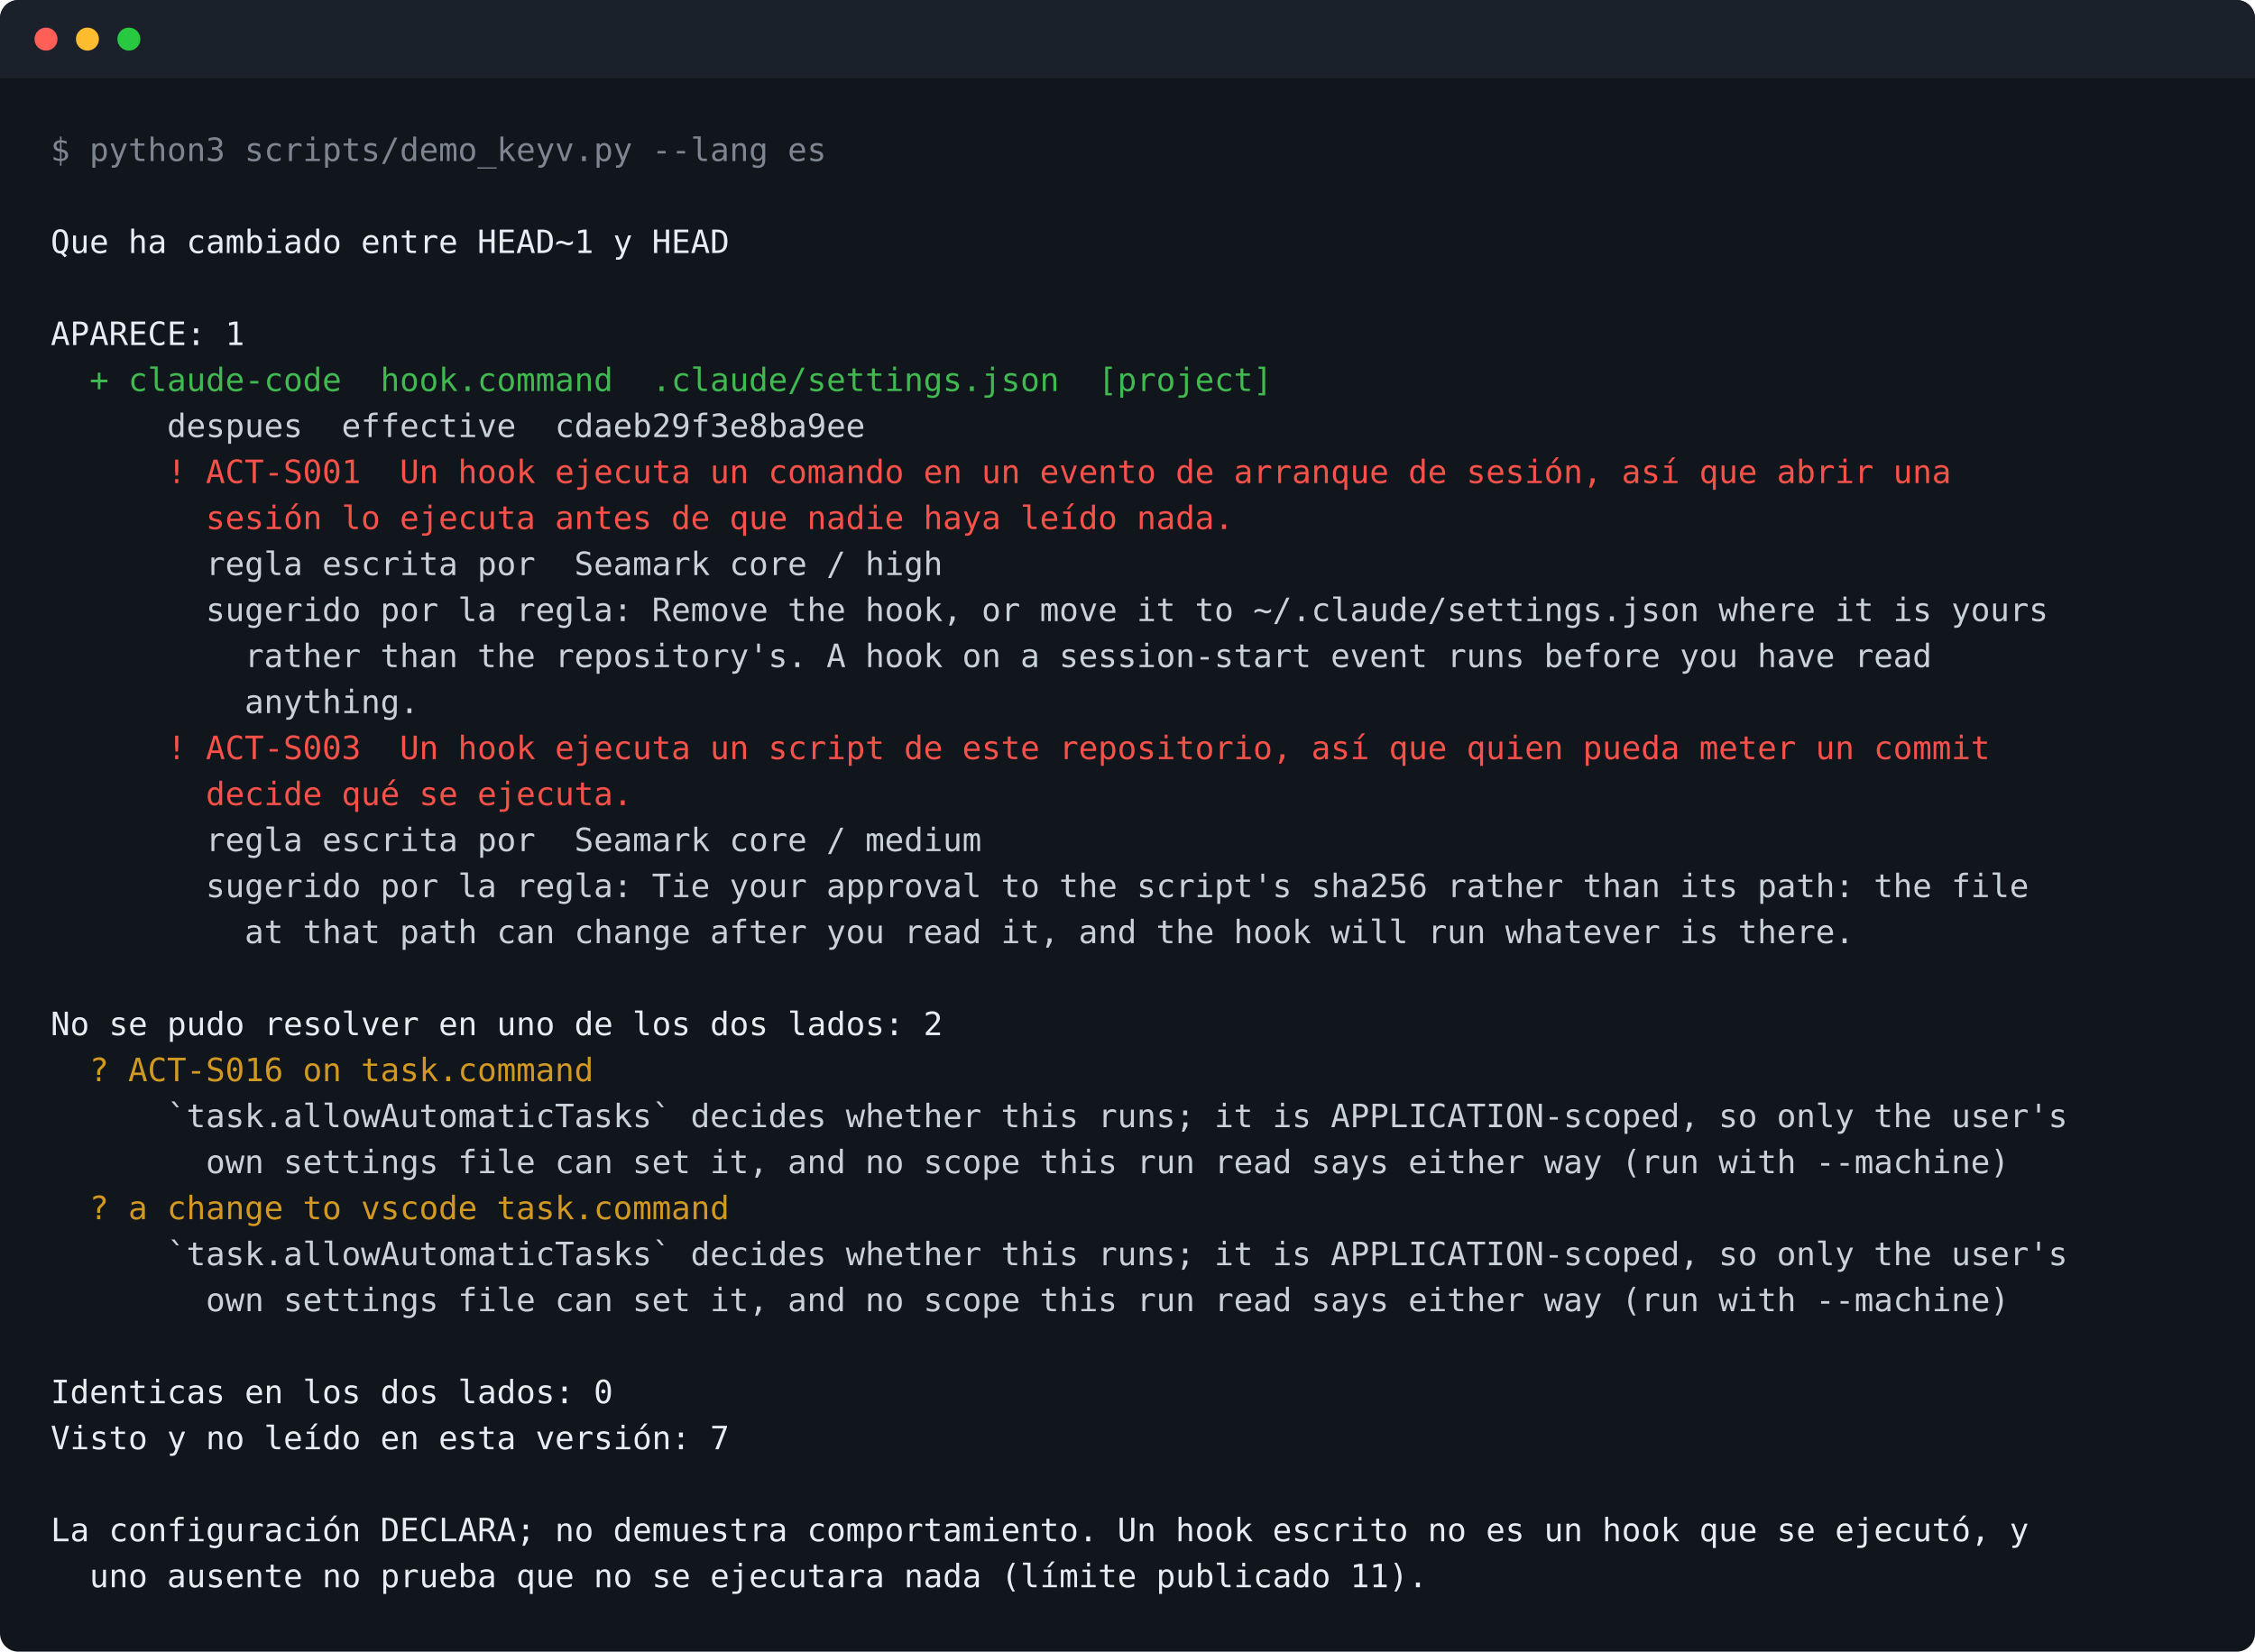
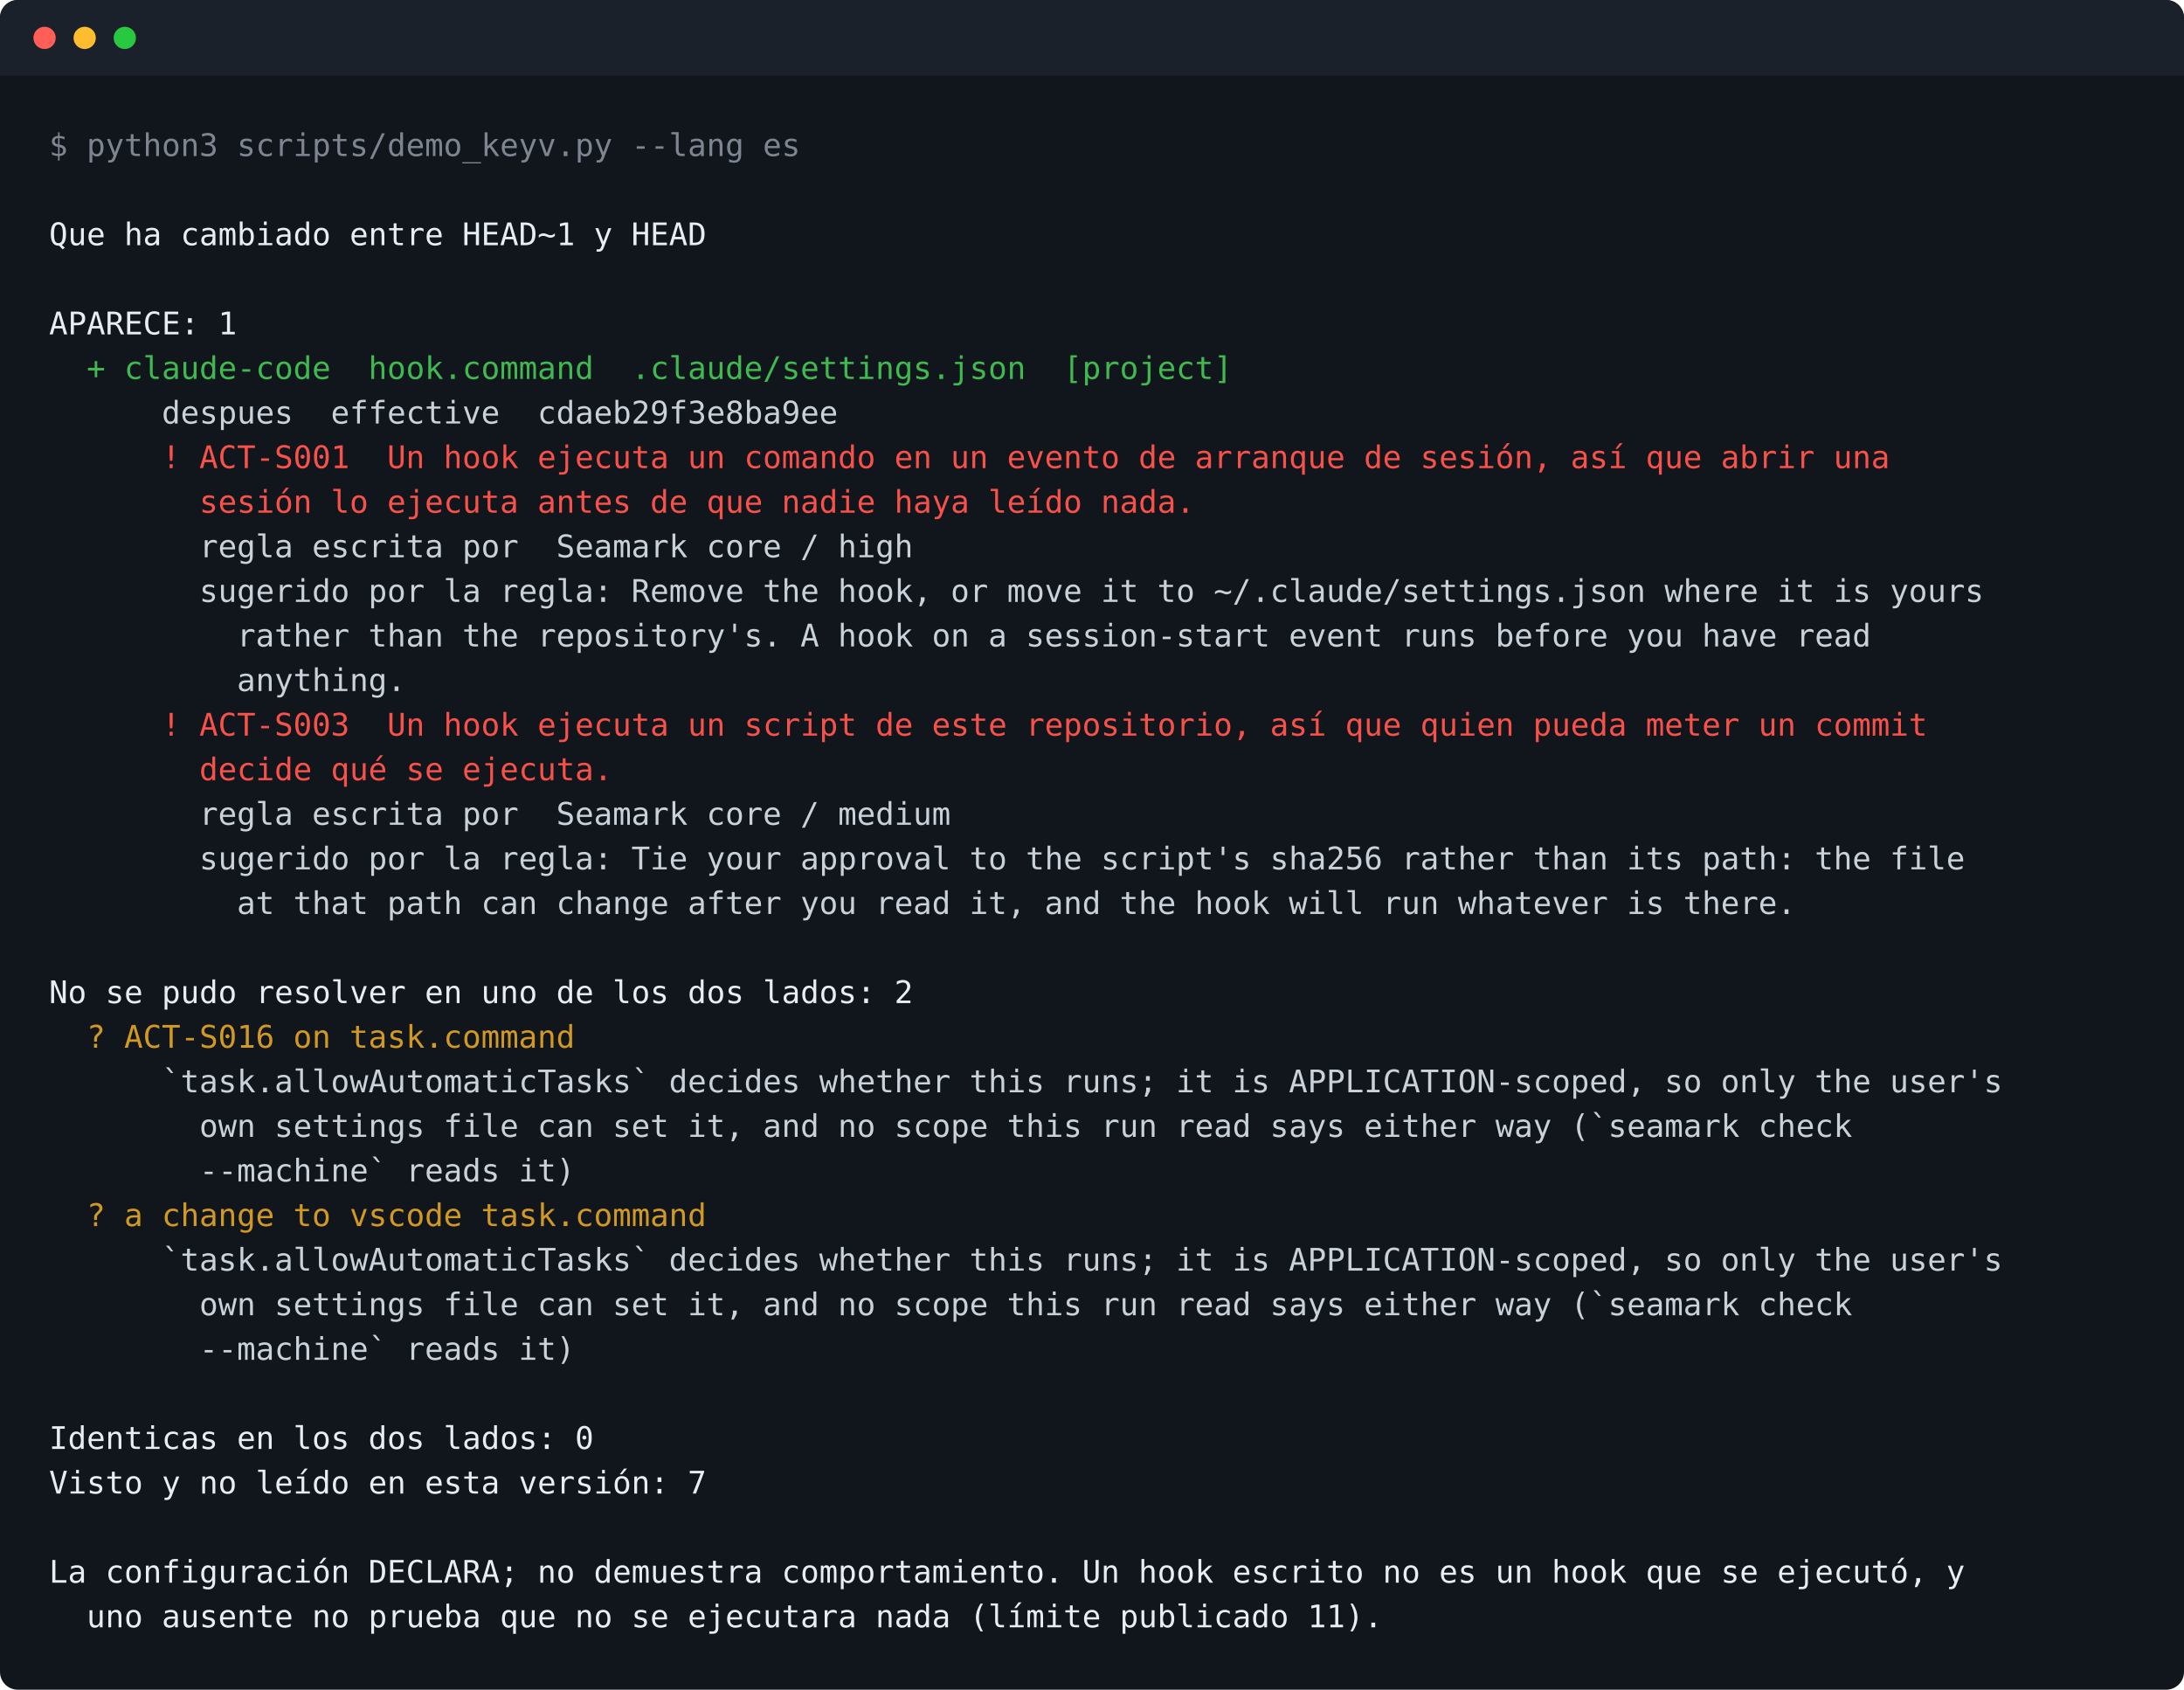
- <svg xmlns="http://www.w3.org/2000/svg" width="980" height="718" viewBox="0 0 980 718" role="img" aria-label="The output of python3 scripts/demo_keyv.py --lang es">
-   <rect width="980" height="718" rx="8" fill="#11151c" />
+ <svg xmlns="http://www.w3.org/2000/svg" width="980" height="758" viewBox="0 0 980 758" role="img" aria-label="The output of python3 scripts/demo_keyv.py --lang es">
+   <rect width="980" height="758" rx="8" fill="#11151c" />
  <path d="M0 8a8 8 0 0 1 8-8h964a8 8 0 0 1 8 8v26H0z" fill="#1b212b" />
  <circle cx="20" cy="17" r="5" fill="#ff5f57" />
  <circle cx="38" cy="17" r="5" fill="#febc2e" />
  <circle cx="56" cy="17" r="5" fill="#28c840" />
  <g font-family="ui-monospace, SFMono-Regular, Menlo, Consolas, DejaVu Sans Mono, monospace" font-size="14">
    <text x="22" y="70" fill="#7d8590" xml:space="preserve">$ python3 scripts/demo_keyv.py --lang es</text>
    <text x="22" y="110" fill="#e6edf3" xml:space="preserve">Que ha cambiado entre HEAD~1 y HEAD</text>
    <text x="22" y="150" fill="#e6edf3" xml:space="preserve">APARECE: 1</text>
    <text x="22" y="170" fill="#3fb950" xml:space="preserve">  + claude-code  hook.command  .claude/settings.json  [project]</text>
    <text x="22" y="190" fill="#c9d1d9" xml:space="preserve">      despues  effective  cdaeb29f3e8ba9ee</text>
    <text x="22" y="210" fill="#f85149" xml:space="preserve">      ! ACT-S001  Un hook ejecuta un comando en un evento de arranque de sesión, así que abrir una</text>
    <text x="22" y="230" fill="#f85149" xml:space="preserve">        sesión lo ejecuta antes de que nadie haya leído nada.</text>
    <text x="22" y="250" fill="#c9d1d9" xml:space="preserve">        regla escrita por  Seamark core / high</text>
    <text x="22" y="270" fill="#c9d1d9" xml:space="preserve">        sugerido por la regla: Remove the hook, or move it to ~/.claude/settings.json where it is yours</text>
    <text x="22" y="290" fill="#c9d1d9" xml:space="preserve">          rather than the repository's. A hook on a session-start event runs before you have read</text>
    <text x="22" y="310" fill="#c9d1d9" xml:space="preserve">          anything.</text>
    <text x="22" y="330" fill="#f85149" xml:space="preserve">      ! ACT-S003  Un hook ejecuta un script de este repositorio, así que quien pueda meter un commit</text>
    <text x="22" y="350" fill="#f85149" xml:space="preserve">        decide qué se ejecuta.</text>
    <text x="22" y="370" fill="#c9d1d9" xml:space="preserve">        regla escrita por  Seamark core / medium</text>
    <text x="22" y="390" fill="#c9d1d9" xml:space="preserve">        sugerido por la regla: Tie your approval to the script's sha256 rather than its path: the file</text>
    <text x="22" y="410" fill="#c9d1d9" xml:space="preserve">          at that path can change after you read it, and the hook will run whatever is there.</text>
    <text x="22" y="450" fill="#e6edf3" xml:space="preserve">No se pudo resolver en uno de los dos lados: 2</text>
    <text x="22" y="470" fill="#d29922" xml:space="preserve">  ? ACT-S016 on task.command</text>
    <text x="22" y="490" fill="#c9d1d9" xml:space="preserve">      `task.allowAutomaticTasks` decides whether this runs; it is APPLICATION-scoped, so only the user's</text>
-     <text x="22" y="510" fill="#c9d1d9" xml:space="preserve">        own settings file can set it, and no scope this run read says either way (run with --machine)</text>
-     <text x="22" y="530" fill="#d29922" xml:space="preserve">  ? a change to vscode task.command</text>
-     <text x="22" y="550" fill="#c9d1d9" xml:space="preserve">      `task.allowAutomaticTasks` decides whether this runs; it is APPLICATION-scoped, so only the user's</text>
-     <text x="22" y="570" fill="#c9d1d9" xml:space="preserve">        own settings file can set it, and no scope this run read says either way (run with --machine)</text>
-     <text x="22" y="610" fill="#e6edf3" xml:space="preserve">Identicas en los dos lados: 0</text>
-     <text x="22" y="630" fill="#e6edf3" xml:space="preserve">Visto y no leído en esta versión: 7</text>
-     <text x="22" y="670" fill="#e6edf3" xml:space="preserve">La configuración DECLARA; no demuestra comportamiento. Un hook escrito no es un hook que se ejecutó, y</text>
-     <text x="22" y="690" fill="#e6edf3" xml:space="preserve">  uno ausente no prueba que no se ejecutara nada (límite publicado 11).</text>
+     <text x="22" y="510" fill="#c9d1d9" xml:space="preserve">        own settings file can set it, and no scope this run read says either way (`seamark check</text>
+     <text x="22" y="530" fill="#c9d1d9" xml:space="preserve">        --machine` reads it)</text>
+     <text x="22" y="550" fill="#d29922" xml:space="preserve">  ? a change to vscode task.command</text>
+     <text x="22" y="570" fill="#c9d1d9" xml:space="preserve">      `task.allowAutomaticTasks` decides whether this runs; it is APPLICATION-scoped, so only the user's</text>
+     <text x="22" y="590" fill="#c9d1d9" xml:space="preserve">        own settings file can set it, and no scope this run read says either way (`seamark check</text>
+     <text x="22" y="610" fill="#c9d1d9" xml:space="preserve">        --machine` reads it)</text>
+     <text x="22" y="650" fill="#e6edf3" xml:space="preserve">Identicas en los dos lados: 0</text>
+     <text x="22" y="670" fill="#e6edf3" xml:space="preserve">Visto y no leído en esta versión: 7</text>
+     <text x="22" y="710" fill="#e6edf3" xml:space="preserve">La configuración DECLARA; no demuestra comportamiento. Un hook escrito no es un hook que se ejecutó, y</text>
+     <text x="22" y="730" fill="#e6edf3" xml:space="preserve">  uno ausente no prueba que no se ejecutara nada (límite publicado 11).</text>
  </g>
</svg>
